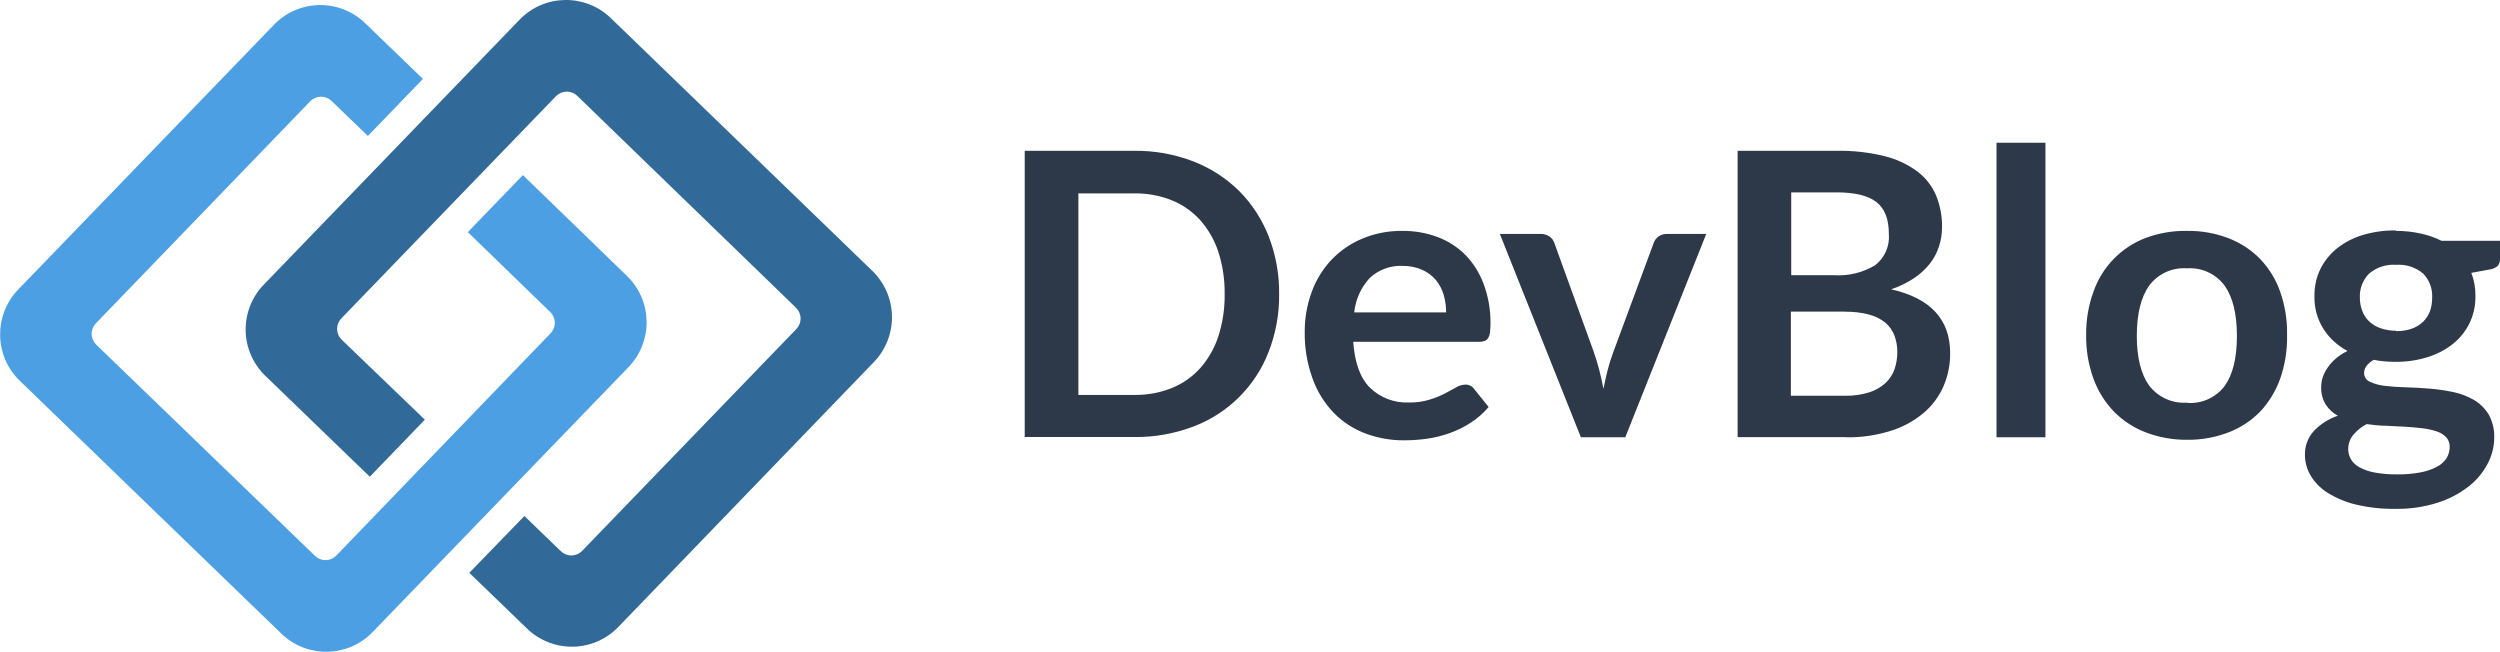
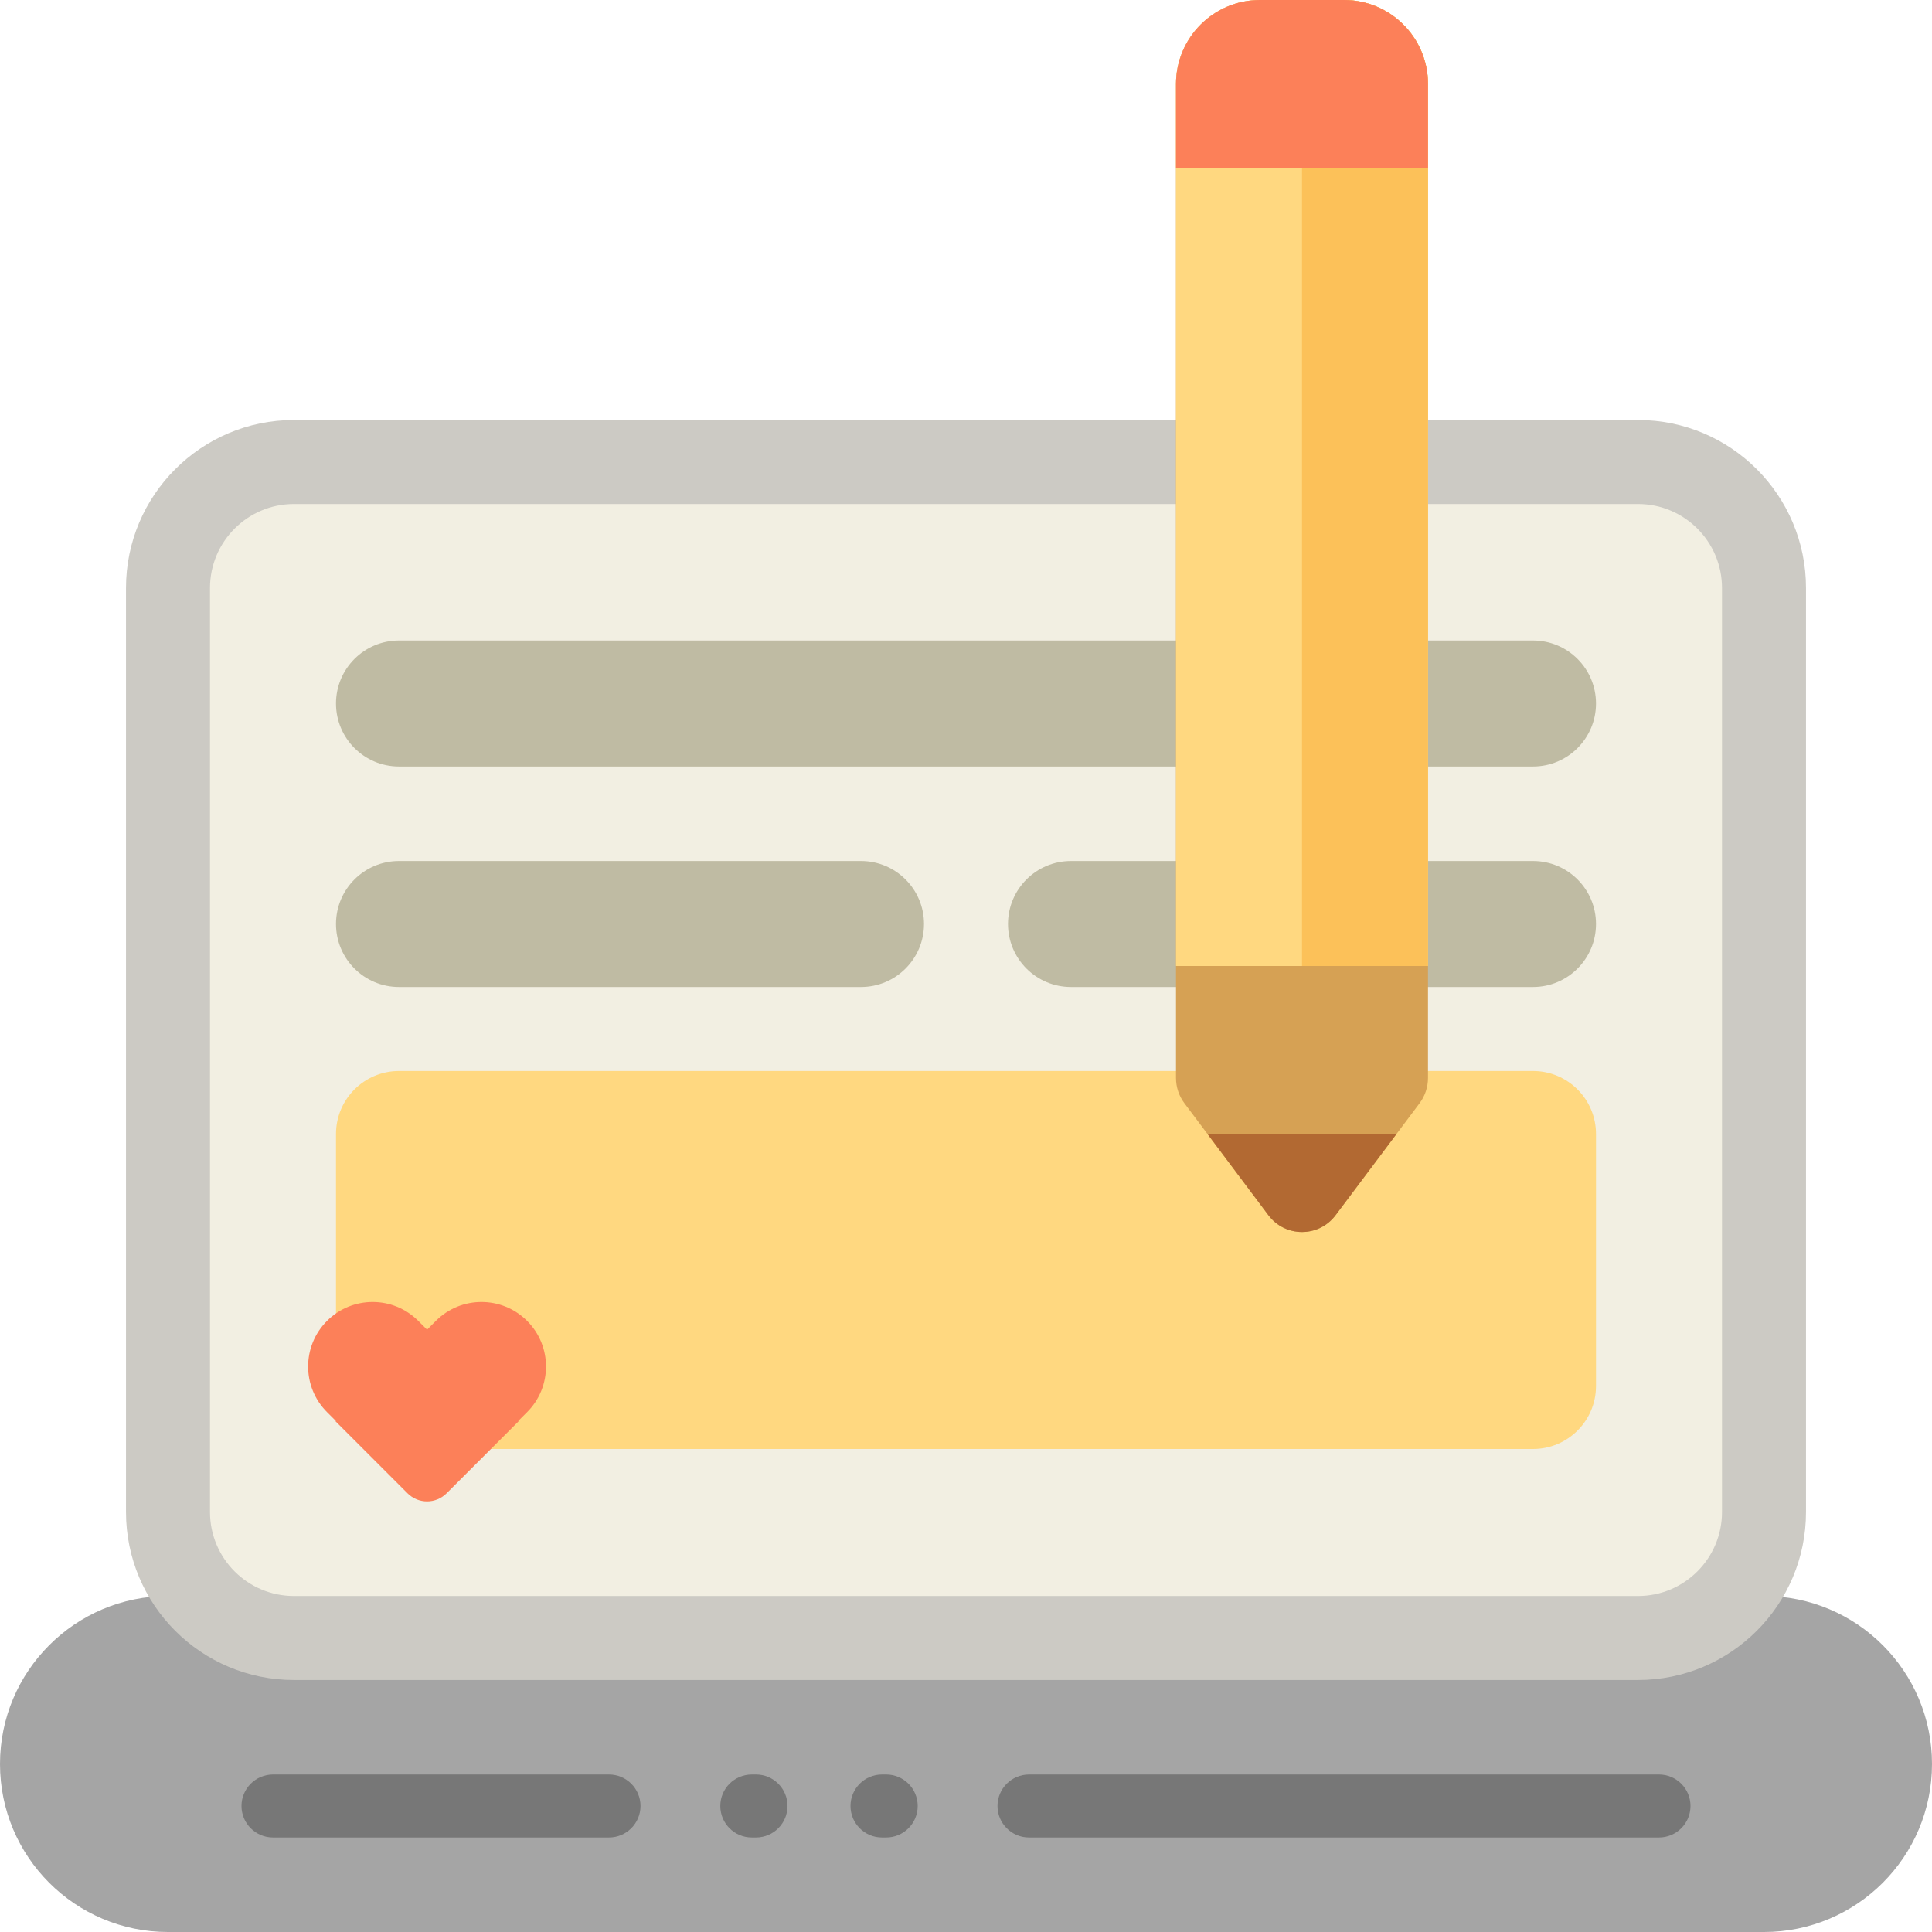
- <svg xmlns="http://www.w3.org/2000/svg" viewBox="0 0 363.37 94.73">
-   <defs>
-     <style>.cls-1{fill:#4c9fe3;}.cls-2{fill:#316a99;}.cls-3{fill:#2d3849;}</style>
-   </defs>
-   <g id="Layer_2" data-name="Layer 2">
-     <g id="_hkcGc1TWxMQnvrJ-o7pxz" data-name=" hkcGc1TWxMQnvrJ-o7pxz">
-       <g id="_2pGrrHDisTubxdFeOQ9h1" data-name=" 2pGrrHDisTubxdFeOQ9h1">
-         <path id="_fclVC_gW3knTSnF4jsxLl" data-name=" fclVC gW3knTSnF4jsxLl" class="cls-1" d="M53.47,19.76l-5.28-5.09a2.19,2.19,0,0,0-3.1.05L13.93,47a2.19,2.19,0,0,0,.06,3.1L45.79,80.8a2.19,2.19,0,0,0,3.1-.06L80,48.47A2.17,2.17,0,0,0,80,45.38l-12-11.64,8-8.29L91.12,40.1a9.38,9.38,0,0,1,.23,13.26L54.16,91.87a9.38,9.38,0,0,1-13.26.23l-38-36.73A9.39,9.39,0,0,1,2.63,42.1L39.82,3.6a9.37,9.37,0,0,1,13.26-.23l8.39,8.1Z" />
-         <path id="_2yC6JlP49xF4W450B5ghS" data-name=" 2yC6JlP49xF4W450B5ghS" class="cls-2" d="M76.22,75l5.27,5.09a2.19,2.19,0,0,0,3.1,0l31.16-32.27a2.19,2.19,0,0,0-.06-3.1L83.9,13.93a2.19,2.19,0,0,0-3.1.06L49.64,46.25a2.19,2.19,0,0,0,0,3.1L61.75,61l-8,8.29L38.57,54.63a9.37,9.37,0,0,1-.23-13.26L75.52,2.86a9.38,9.38,0,0,1,13.26-.23l38,36.73a9.38,9.38,0,0,1,.23,13.27L89.87,91.13a9.38,9.38,0,0,1-13.27.23l-8.39-8.1Z" />
-       </g>
-       <path id="_kCfronMV8leRKdbxpuZJG" data-name=" kCfronMV8leRKdbxpuZJG" class="cls-3" d="M185.92,42.74h0a22.44,22.44,0,0,1-1.53,8.41A18.87,18.87,0,0,1,173.45,62a23.38,23.38,0,0,1-8.61,1.52h-15.9V21.92h15.9a23.18,23.18,0,0,1,8.61,1.54,19.55,19.55,0,0,1,6.65,4.29,19.34,19.34,0,0,1,4.29,6.58A22.51,22.51,0,0,1,185.92,42.74Zm-7.92,0h0a19.29,19.29,0,0,0-.92-6.15A13.09,13.09,0,0,0,174.45,32a11.26,11.26,0,0,0-4.13-2.89,14.23,14.23,0,0,0-5.48-1h-8.1V57.4h8.1a14,14,0,0,0,5.48-1,11.14,11.14,0,0,0,4.13-2.89,13.09,13.09,0,0,0,2.63-4.61A19.2,19.2,0,0,0,178,42.74Zm25.8-9.18h0a14.23,14.23,0,0,1,5.14.89,11.24,11.24,0,0,1,4.05,2.6,12.14,12.14,0,0,1,2.65,4.21,16,16,0,0,1,1,5.69h0a11.72,11.72,0,0,1-.07,1.33,2.25,2.25,0,0,1-.26.84,1.06,1.06,0,0,1-.51.43,2.08,2.08,0,0,1-.81.13H196.69c.21,3,1,5.26,2.44,6.68a7.63,7.63,0,0,0,5.65,2.14h0a9.71,9.71,0,0,0,3-.41A13.44,13.44,0,0,0,210,57.2c.62-.33,1.17-.62,1.64-.89A2.76,2.76,0,0,1,213,55.9h0a1.51,1.51,0,0,1,1.29.67h0l2.08,2.59a11.8,11.8,0,0,1-2.65,2.31,14.3,14.3,0,0,1-3.07,1.5,16.77,16.77,0,0,1-3.25.8,24,24,0,0,1-3.21.23h0a15.86,15.86,0,0,1-5.74-1,12.83,12.83,0,0,1-4.6-3,14.06,14.06,0,0,1-3.08-5,19.06,19.06,0,0,1-1.13-6.83h0a16.39,16.39,0,0,1,1-5.69,13.65,13.65,0,0,1,2.81-4.64,13.31,13.31,0,0,1,4.47-3.12A14.61,14.61,0,0,1,203.8,33.56Zm.14,5.09h0a6.57,6.57,0,0,0-4.86,1.76,8.69,8.69,0,0,0-2.25,5h13.36a8.9,8.9,0,0,0-.37-2.61,6,6,0,0,0-1.15-2.14,5.57,5.57,0,0,0-2-1.46A6.78,6.78,0,0,0,203.94,38.65ZM248,34,236.23,63.56h-6.45L218,34h5.9a2.2,2.2,0,0,1,1.31.37,1.88,1.88,0,0,1,.73,1h0l5.71,15.78c.32.92.6,1.83.82,2.71s.42,1.77.59,2.65h0c.17-.88.37-1.77.59-2.65a24,24,0,0,1,.85-2.71h0l5.84-15.78a2,2,0,0,1,.72-1,2.07,2.07,0,0,1,1.24-.37H248Zm20.33,29.54H252.56V21.92h14.37a27.15,27.15,0,0,1,7,.78,13.34,13.34,0,0,1,4.75,2.22,8.54,8.54,0,0,1,2.72,3.48,11.66,11.66,0,0,1,.87,4.61h0a9,9,0,0,1-.44,2.8,8,8,0,0,1-1.33,2.51,10.08,10.08,0,0,1-2.31,2.12,14.05,14.05,0,0,1-3.32,1.61h0q8.58,1.94,8.58,9.27h0a11.87,11.87,0,0,1-1,4.9,10.67,10.67,0,0,1-2.94,3.87,13.82,13.82,0,0,1-4.75,2.55,20.58,20.58,0,0,1-6.45.92Zm-.14-18.25H260.3V57.52h7.86a11,11,0,0,0,3.62-.52,6.35,6.35,0,0,0,2.33-1.38,5.06,5.06,0,0,0,1.27-2,7.58,7.58,0,0,0,.39-2.45h0a6.66,6.66,0,0,0-.43-2.43A4.58,4.58,0,0,0,274,46.87a6.43,6.43,0,0,0-2.36-1.16,13,13,0,0,0-3.48-.4Zm-7.84-17.4V40h6.19a10.37,10.37,0,0,0,6-1.44,5.2,5.2,0,0,0,2-4.58h0c0-2.17-.62-3.71-1.84-4.64s-3.15-1.38-5.76-1.38H260.3Zm29.84-7.14h7.11V63.56h-7.11ZM317.9,33.56h0a16.24,16.24,0,0,1,6,1.06,13,13,0,0,1,4.59,3,13.33,13.33,0,0,1,2.93,4.78,18,18,0,0,1,1,6.3h0a18.06,18.06,0,0,1-1,6.34,13.82,13.82,0,0,1-2.93,4.81,12.87,12.87,0,0,1-4.59,3,16.24,16.24,0,0,1-6,1.07h0a16.33,16.33,0,0,1-6-1.07,13,13,0,0,1-4.62-3,13.59,13.59,0,0,1-3-4.81,17.83,17.83,0,0,1-1.06-6.34h0a17.72,17.72,0,0,1,1.06-6.3,12.89,12.89,0,0,1,7.58-7.81A16.33,16.33,0,0,1,317.9,33.56Zm0,25h0a6.26,6.26,0,0,0,5.46-2.47q1.77-2.47,1.77-7.26h0q0-4.78-1.77-7.29A6.23,6.23,0,0,0,317.9,39h0a6.31,6.31,0,0,0-5.53,2.52q-1.78,2.52-1.79,7.27h0q0,4.76,1.79,7.24A6.34,6.34,0,0,0,317.9,58.52Zm30.35-25h0a16.22,16.22,0,0,1,3.57.38A12.92,12.92,0,0,1,354.88,35h8.49v2.65a1.47,1.47,0,0,1-.34,1,2.1,2.1,0,0,1-1.18.52h0l-2.65.49a8.87,8.87,0,0,1,.6,3.34h0a8.86,8.86,0,0,1-.87,4,9.07,9.07,0,0,1-2.42,3,11.36,11.36,0,0,1-3.66,1.91,15.09,15.09,0,0,1-4.6.68h0A15.85,15.85,0,0,1,345,52.3h0c-.92.56-1.38,1.18-1.38,1.88h0a1.36,1.36,0,0,0,.82,1.3,6.82,6.82,0,0,0,2.16.6c.89.11,1.9.18,3,.21s2.29.09,3.48.19a28,28,0,0,1,3.48.5,10.26,10.26,0,0,1,3,1.14,6.09,6.09,0,0,1,2.16,2.12,6.56,6.56,0,0,1,.81,3.44h0a8.15,8.15,0,0,1-1,3.8,10.13,10.13,0,0,1-2.79,3.28,14.56,14.56,0,0,1-4.48,2.32,19.12,19.12,0,0,1-6.05.88h0a23.41,23.41,0,0,1-5.85-.64,13.9,13.9,0,0,1-4.1-1.73,7.48,7.48,0,0,1-2.43-2.5,5.81,5.81,0,0,1-.81-2.93h0a5,5,0,0,1,1.27-3.49,8.55,8.55,0,0,1,3.51-2.24h0a5.08,5.08,0,0,1-1.76-1.62,4.69,4.69,0,0,1-.66-2.62h0a4.52,4.52,0,0,1,.23-1.37,5.55,5.55,0,0,1,.71-1.39,6.9,6.9,0,0,1,1.19-1.32,8.16,8.16,0,0,1,1.7-1.1h0a9.24,9.24,0,0,1-3.52-3.23,8.56,8.56,0,0,1-1.29-4.72h0a8.86,8.86,0,0,1,.88-4,9,9,0,0,1,2.45-3,11.19,11.19,0,0,1,3.72-1.91A15.73,15.73,0,0,1,348.25,33.5Zm7.81,31.39h0a2,2,0,0,0-.52-1.41,3.39,3.39,0,0,0-1.41-.85,10.88,10.88,0,0,0-2.09-.45c-.8-.09-1.64-.17-2.53-.22l-2.77-.14c-.95,0-1.87-.13-2.75-.24h0a6.4,6.4,0,0,0-1.94,1.56,3.26,3.26,0,0,0-.74,2.09h0a2.88,2.88,0,0,0,.39,1.46,3.27,3.27,0,0,0,1.24,1.17,7.51,7.51,0,0,0,2.2.76,17.33,17.33,0,0,0,3.31.27h0a17,17,0,0,0,3.43-.3,8.27,8.27,0,0,0,2.37-.83,3.64,3.64,0,0,0,1.38-1.27A3.2,3.2,0,0,0,356.06,64.89Zm-7.81-16.82h0a6.71,6.71,0,0,0,2.31-.36,4.66,4.66,0,0,0,1.63-1,4.28,4.28,0,0,0,1-1.53,5.84,5.84,0,0,0,.32-2h0a4.65,4.65,0,0,0-1.3-3.47,5.46,5.46,0,0,0-3.94-1.28h0a5.45,5.45,0,0,0-3.93,1.28A4.65,4.65,0,0,0,343,43.23h0a5.29,5.29,0,0,0,.34,1.93,4,4,0,0,0,1,1.54,4.39,4.39,0,0,0,1.65,1A6.65,6.65,0,0,0,348.25,48.07Z" />
-     </g>
-   </g>
+ <svg xmlns="http://www.w3.org/2000/svg" height="800px" width="800px" version="1.1" id="Layer_1" viewBox="0 0 512 512" xml:space="preserve">
+   <path style="fill:#A5A5A5;" d="M512,467.478L512,467.478C512,492.066,492.066,512,467.478,512H44.522  C19.933,512,0,492.066,0,467.478l0,0c0-24.588,19.933-44.522,44.522-44.522h422.957C492.066,422.957,512,442.89,512,467.478z" />
+   <path style="fill:#777777;" d="M169.739,478.609c0,4.61-3.738,8.348-8.348,8.348H72.348c-4.61,0-8.348-3.738-8.348-8.348  s3.738-8.348,8.348-8.348h89.043C166.002,470.261,169.739,473.998,169.739,478.609z M439.652,470.261H272.696  c-4.61,0-8.348,3.738-8.348,8.348s3.738,8.348,8.348,8.348h166.957c4.61,0,8.348-3.738,8.348-8.348S444.262,470.261,439.652,470.261  z M234.852,470.261h-1.113c-4.61,0-8.348,3.738-8.348,8.348s3.738,8.348,8.348,8.348h1.113c4.61,0,8.348-3.738,8.348-8.348  S239.462,470.261,234.852,470.261z M200.348,470.261h-1.113c-4.61,0-8.348,3.738-8.348,8.348s3.738,8.348,8.348,8.348h1.113  c4.61,0,8.348-3.738,8.348-8.348S204.958,470.261,200.348,470.261z" />
+   <path style="fill:#CCCAC4;" d="M478.609,155.826v244.87c0,24.588-19.934,44.522-44.522,44.522H77.913  c-24.588,0-44.522-19.934-44.522-44.522v-244.87c0-24.588,19.933-44.522,44.522-44.522h356.174  C458.675,111.304,478.609,131.238,478.609,155.826z" />
+   <path style="fill:#F2EFE2;" d="M434.087,422.957H77.913c-12.295,0-22.261-9.966-22.261-22.261v-244.87  c0-12.295,9.966-22.261,22.261-22.261h356.174c12.295,0,22.261,9.966,22.261,22.261v244.87  C456.348,412.99,446.382,422.957,434.087,422.957z" />
+   <path style="fill:#BFBBA3;" d="M406.261,203.13H105.739c-9.22,0-16.696-7.475-16.696-16.696l0,0c0-9.22,7.475-16.696,16.696-16.696  h300.522c9.22,0,16.696,7.475,16.696,16.696l0,0C422.957,195.655,415.481,203.13,406.261,203.13z M244.87,244.87L244.87,244.87  c0-9.22-7.475-16.696-16.696-16.696H105.739c-9.22,0-16.696,7.475-16.696,16.696l0,0c0,9.22,7.475,16.696,16.696,16.696h122.435  C237.395,261.565,244.87,254.09,244.87,244.87z M422.957,244.87L422.957,244.87c0-9.22-7.475-16.696-16.696-16.696H283.826  c-9.22,0-16.696,7.475-16.696,16.696l0,0c0,9.22,7.475,16.696,16.696,16.696h122.435C415.482,261.565,422.957,254.09,422.957,244.87  z" />
+   <path style="fill:#FFD880;" d="M406.261,384H105.739c-9.22,0-16.696-7.475-16.696-16.696v-66.783c0-9.22,7.475-16.696,16.696-16.696  h300.522c9.22,0,16.696,7.475,16.696,16.696v66.783C422.957,376.525,415.482,384,406.261,384z" />
+   <path style="fill:#FC8059;" d="M139.688,374.23l-2.332,2.332l0.086,0.086l-19.098,19.098c-1.37,1.37-3.229,2.14-5.167,2.14l0,0  c-1.938,0-3.797-0.77-5.167-2.14l-19.098-19.098l0.086-0.086l-2.332-2.332c-6.677-6.677-6.677-17.501,0-24.179l0,0  c6.677-6.677,17.501-6.677,24.179,0l2.332,2.332l2.332-2.332c6.677-6.677,17.501-6.677,24.179,0l0,0  C146.365,356.728,146.365,367.553,139.688,374.23z" />
+   <path style="fill:#D6A154;" d="M376.209,292.36l-22.261,29.682c-4.452,5.936-13.357,5.936-17.809,0l-22.261-29.682  c-1.445-1.927-2.226-4.27-2.226-6.678V22.261C311.652,9.966,321.618,0,333.913,0h22.261c12.295,0,22.261,9.966,22.261,22.261  v263.421C378.435,288.089,377.653,290.433,376.209,292.36z" />
+   <path style="fill:#B26932;" d="M370.087,300.522l-16.139,21.518c-4.452,5.936-13.357,5.936-17.809,0L320,300.522H370.087z" />
+   <path style="fill:#FFD880;" d="M311.652,256V22.261C311.652,9.966,321.618,0,333.913,0h22.261c12.295,0,22.261,9.966,22.261,22.261  V256H311.652z" />
+   <path style="fill:#FCC159;" d="M345.043,256V0h11.13c12.295,0,22.261,9.966,22.261,22.261V256H345.043z" />
+   <path style="fill:#FC8059;" d="M378.435,22.261v22.261h-66.783V22.261C311.652,9.966,321.618,0,333.913,0h22.261  C368.469,0,378.435,9.966,378.435,22.261z" />
</svg>
